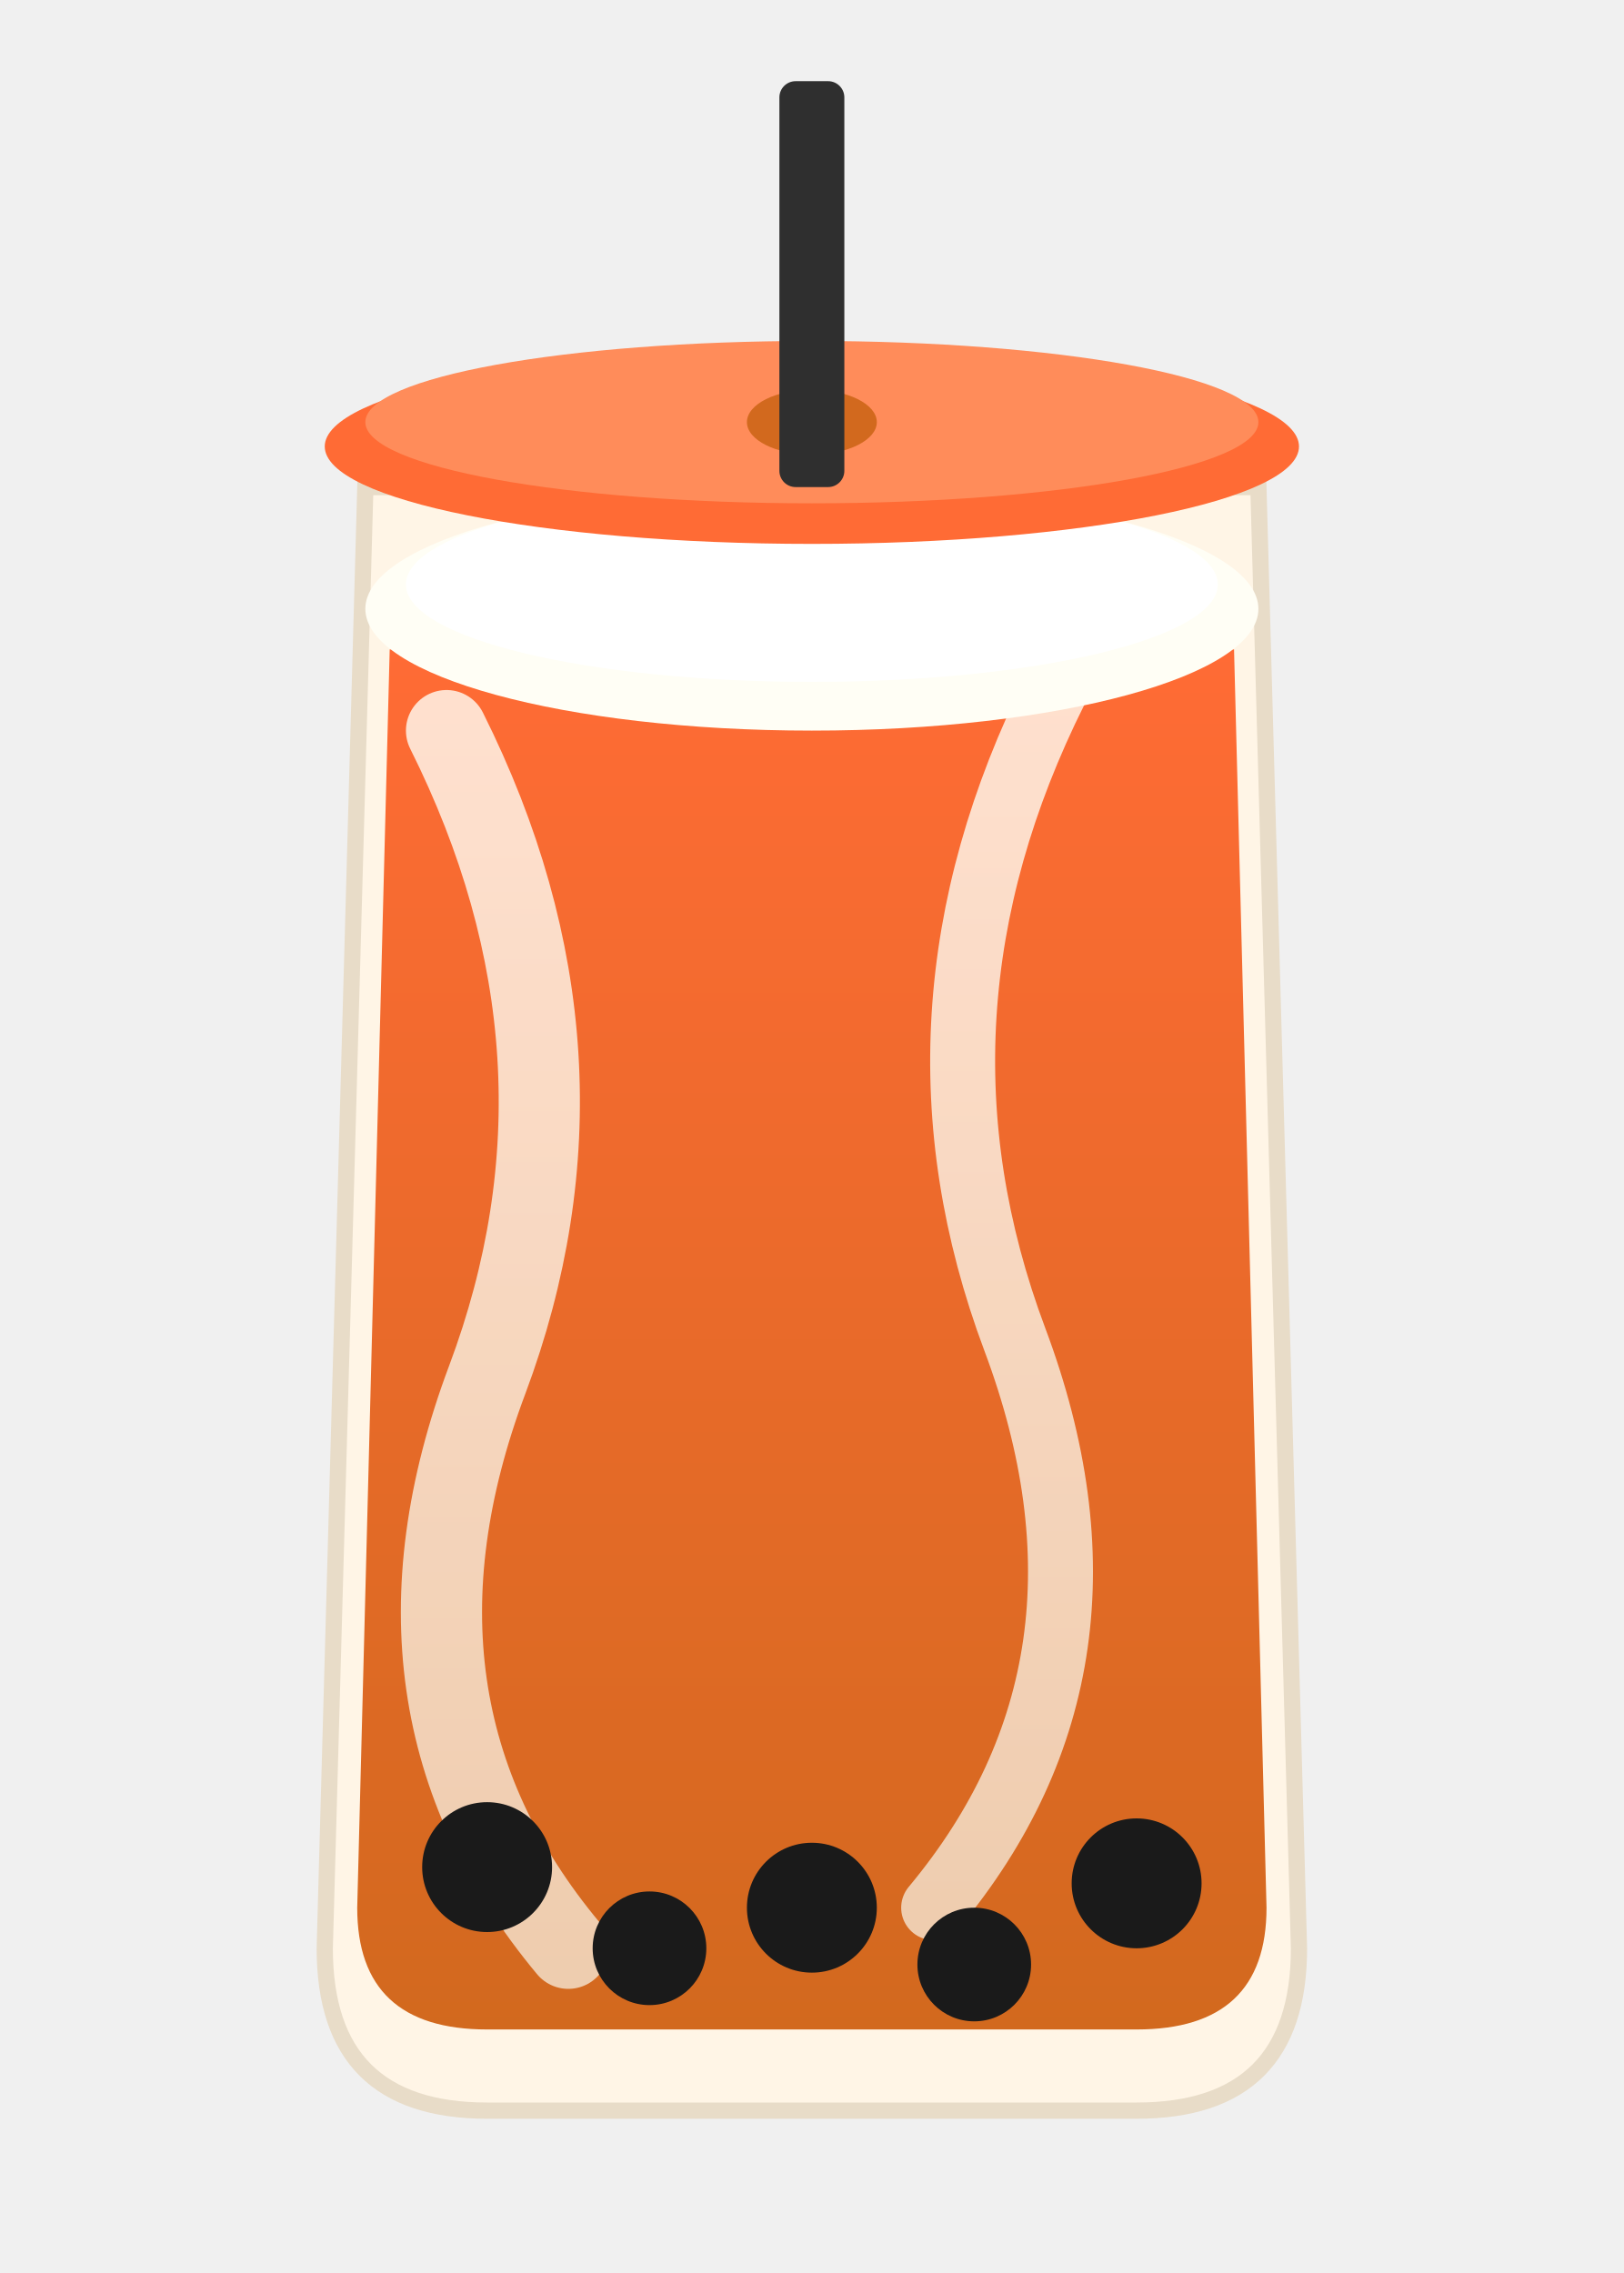
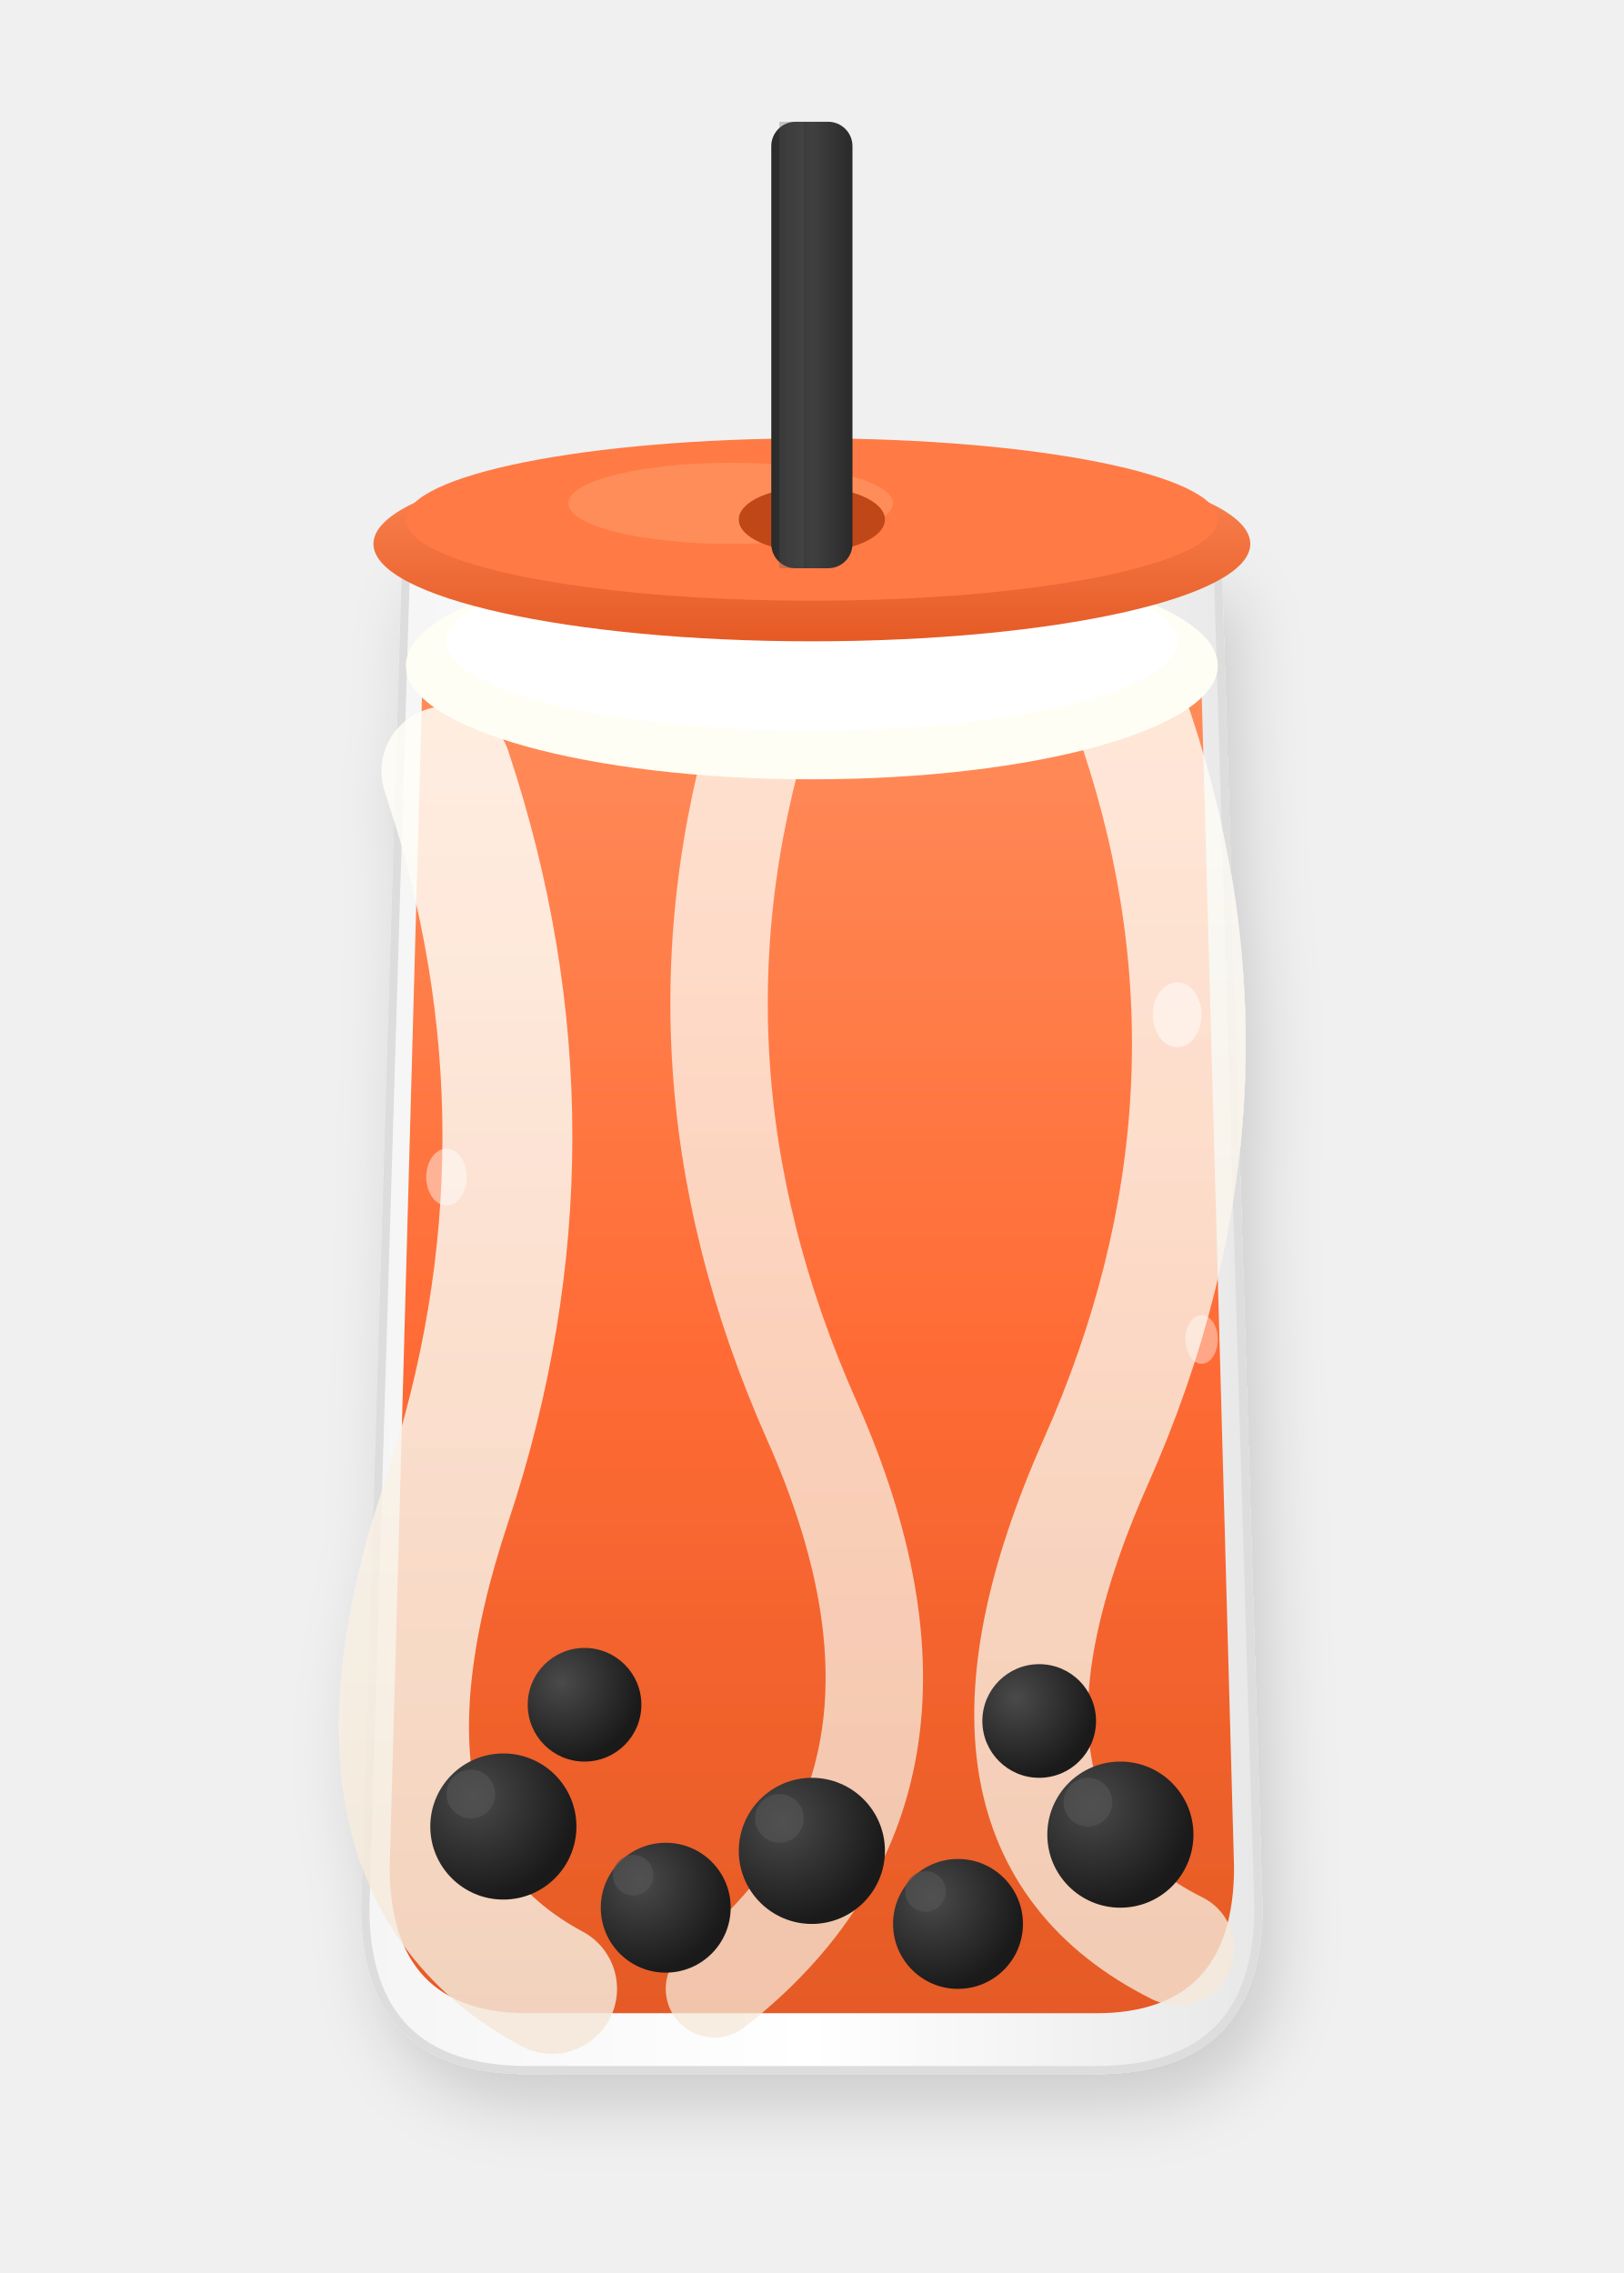
<svg xmlns="http://www.w3.org/2000/svg" viewBox="0 0 200 280">
  <defs>
-     <linearGradient id="thaiTea" x1="0%" y1="0%" x2="0%" y2="100%">
-       <stop offset="0%" style="stop-color:#FF6B35" />
-       <stop offset="100%" style="stop-color:#D2691E" />
+     <linearGradient id="cupBodyThai" x1="0%" y1="0%" x2="100%" y2="0%">
+       <stop offset="0%" style="stop-color:#f5f5f5" />
+       <stop offset="50%" style="stop-color:#ffffff" />
+       <stop offset="100%" style="stop-color:#e8e8e8" />
    </linearGradient>
-     <linearGradient id="thaiCream" x1="0%" y1="0%" x2="0%" y2="100%">
-       <stop offset="0%" style="stop-color:#FFFEF5" />
-       <stop offset="100%" style="stop-color:#F5E6D3" />
+     <linearGradient id="thaiTeaDrink" x1="0%" y1="0%" x2="0%" y2="100%">
+       <stop offset="0%" style="stop-color:#FF8C5A" />
+       <stop offset="50%" style="stop-color:#FF6B35" />
+       <stop offset="100%" style="stop-color:#E55A25" />
    </linearGradient>
+     <linearGradient id="thaiCreamSwirl" x1="0%" y1="0%" x2="0%" y2="100%">
+       <stop offset="0%" style="stop-color:#FFFEF8" />
+       <stop offset="100%" style="stop-color:#F5E8D8" />
+     </linearGradient>
+     <linearGradient id="thaiLid" x1="0%" y1="0%" x2="0%" y2="100%">
+       <stop offset="0%" style="stop-color:#FF8C5A" />
+       <stop offset="100%" style="stop-color:#E55A25" />
+     </linearGradient>
+     <linearGradient id="strawGradientThai" x1="0%" y1="0%" x2="100%" y2="0%">
+       <stop offset="0%" style="stop-color:#2a2a2a" />
+       <stop offset="50%" style="stop-color:#404040" />
+       <stop offset="100%" style="stop-color:#2a2a2a" />
+     </linearGradient>
+     <radialGradient id="bobaGlowThai" cx="30%" cy="30%" r="70%">
+       <stop offset="0%" style="stop-color:#4a4a4a" />
+       <stop offset="100%" style="stop-color:#1a1a1a" />
+     </radialGradient>
+     <filter id="shadowThai" x="-20%" y="-20%" width="140%" height="140%">
+       <feDropShadow dx="2" dy="4" stdDeviation="4" flood-opacity="0.15" />
+     </filter>
  </defs>
-   <path d="M45 60 L40 240 Q40 260 60 260 L140 260 Q160 260 160 240 L155 60 Z" fill="#FFF5E6" stroke="#E8DCC8" stroke-width="2" />
-   <path d="M48 80 L44 235 Q44 250 60 250 L140 250 Q156 250 156 235 L152 80 Z" fill="url(#thaiTea)" />
-   <path d="M55 90 Q75 130 60 170 Q45 210 70 240" stroke="url(#thaiCream)" stroke-width="10" fill="none" stroke-linecap="round" opacity="0.8" />
-   <path d="M130 85 Q110 125 125 165 Q140 205 115 235" stroke="url(#thaiCream)" stroke-width="8" fill="none" stroke-linecap="round" opacity="0.8" />
-   <ellipse cx="100" cy="75" rx="55" ry="15" fill="#FFFEF5" />
-   <ellipse cx="100" cy="72" rx="50" ry="12" fill="#FFFFFF" />
-   <circle cx="60" cy="230" r="8" fill="#1A1A1A" />
-   <circle cx="80" cy="240" r="7" fill="#1A1A1A" />
-   <circle cx="100" cy="235" r="8" fill="#1A1A1A" />
-   <circle cx="120" cy="242" r="7" fill="#1A1A1A" />
-   <circle cx="140" cy="232" r="8" fill="#1A1A1A" />
-   <ellipse cx="100" cy="55" rx="60" ry="12" fill="#FF6B35" />
-   <ellipse cx="100" cy="52" rx="55" ry="10" fill="#FF8C5A" />
-   <ellipse cx="100" cy="52" rx="8" ry="4" fill="#D2691E" />
-   <rect x="96" y="10" width="8" height="50" fill="#2F2F2F" rx="2" />
+   <g filter="url(#shadowThai)">
+     <path d="M50 70 L45 235 Q45 255 65 255 L135 255 Q155 255 155 235 L150 70 Z" fill="url(#cupBodyThai)" stroke="#ddd" stroke-width="1" />
+     <path d="M52 85 L48 230 Q48 248 65 248 L135 248 Q152 248 152 230 L148 85 Z" fill="url(#thaiTeaDrink)" />
+     <path d="M55 95 Q70 140 55 185 Q40 230 68 245" stroke="url(#thaiCreamSwirl)" stroke-width="16" fill="none" stroke-linecap="round" opacity="0.85" />
+     <path d="M95 85 Q80 130 100 175 Q120 220 88 245" stroke="url(#thaiCreamSwirl)" stroke-width="12" fill="none" stroke-linecap="round" opacity="0.75" />
+     <path d="M140 90 Q155 135 135 180 Q115 225 145 240" stroke="url(#thaiCreamSwirl)" stroke-width="14" fill="none" stroke-linecap="round" opacity="0.8" />
+   </g>
+   <ellipse cx="100" cy="82" rx="50" ry="14" fill="#FFFEF5" />
+   <ellipse cx="100" cy="79" rx="45" ry="11" fill="#FFFFFF" />
+   <ellipse cx="85" cy="76" rx="18" ry="6" fill="#ffffff" opacity="0.95" />
+   <ellipse cx="115" cy="78" rx="12" ry="4" fill="#ffffff" opacity="0.8" />
+   <g>
+     <circle cx="62" cy="225" r="9" fill="url(#bobaGlowThai)" />
+     <circle cx="58" cy="221" r="3" fill="#555" opacity="0.6" />
+     <circle cx="82" cy="235" r="8" fill="url(#bobaGlowThai)" />
+     <circle cx="78" cy="231" r="2.5" fill="#555" opacity="0.6" />
+     <circle cx="100" cy="228" r="9" fill="url(#bobaGlowThai)" />
+     <circle cx="96" cy="224" r="3" fill="#555" opacity="0.6" />
+     <circle cx="118" cy="237" r="8" fill="url(#bobaGlowThai)" />
+     <circle cx="114" cy="233" r="2.5" fill="#555" opacity="0.6" />
+     <circle cx="138" cy="226" r="9" fill="url(#bobaGlowThai)" />
+     <circle cx="134" cy="222" r="3" fill="#555" opacity="0.6" />
+     <circle cx="72" cy="210" r="7" fill="url(#bobaGlowThai)" />
+     <circle cx="128" cy="212" r="7" fill="url(#bobaGlowThai)" />
+   </g>
+   <ellipse cx="100" cy="67" rx="54" ry="12" fill="url(#thaiLid)" />
+   <ellipse cx="100" cy="64" rx="50" ry="10" fill="#FF7A45" />
+   <ellipse cx="90" cy="62" rx="20" ry="5" fill="#FF9A65" opacity="0.6" />
+   <ellipse cx="100" cy="64" rx="9" ry="4" fill="#C04818" />
+   <rect x="95" y="15" width="10" height="55" rx="3" fill="url(#strawGradientThai)" />
+   <rect x="96" y="15" width="3" height="55" fill="#555" opacity="0.3" />
+   <ellipse cx="145" cy="125" rx="3" ry="4" fill="#fff" opacity="0.5" />
+   <ellipse cx="148" cy="165" rx="2" ry="3" fill="#fff" opacity="0.4" />
+   <ellipse cx="55" cy="145" rx="2.5" ry="3.5" fill="#fff" opacity="0.45" />
</svg>
